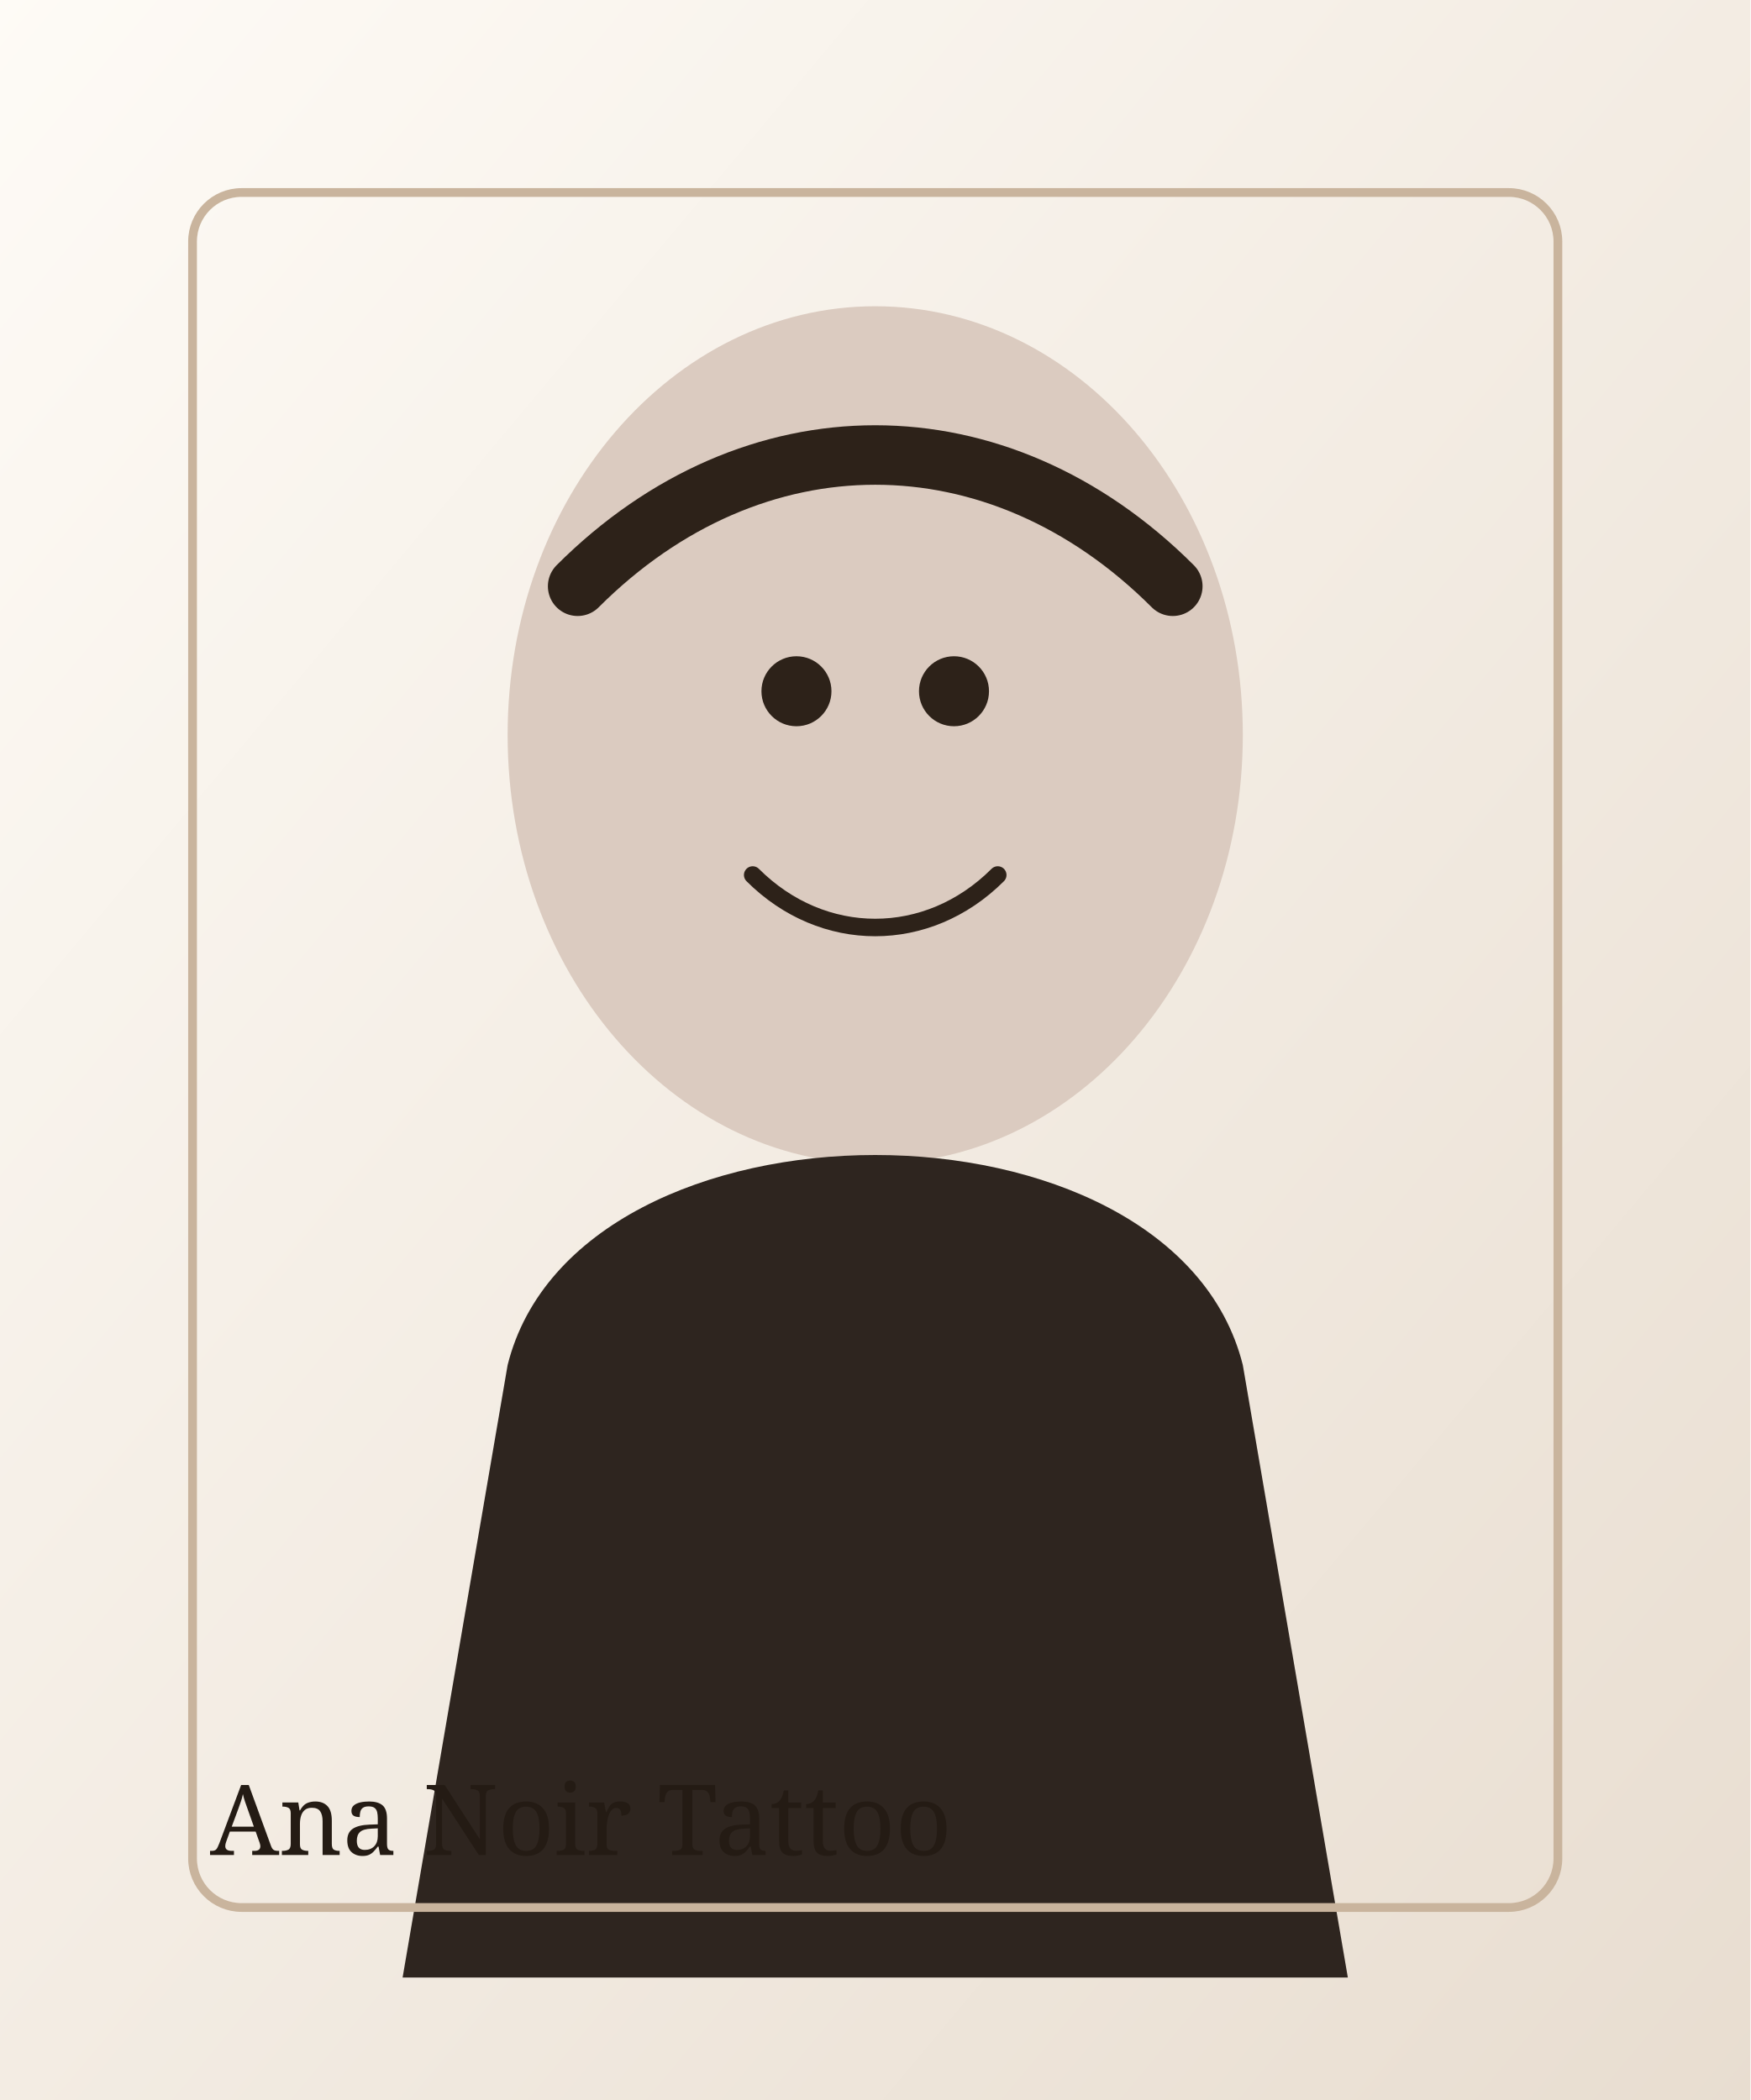
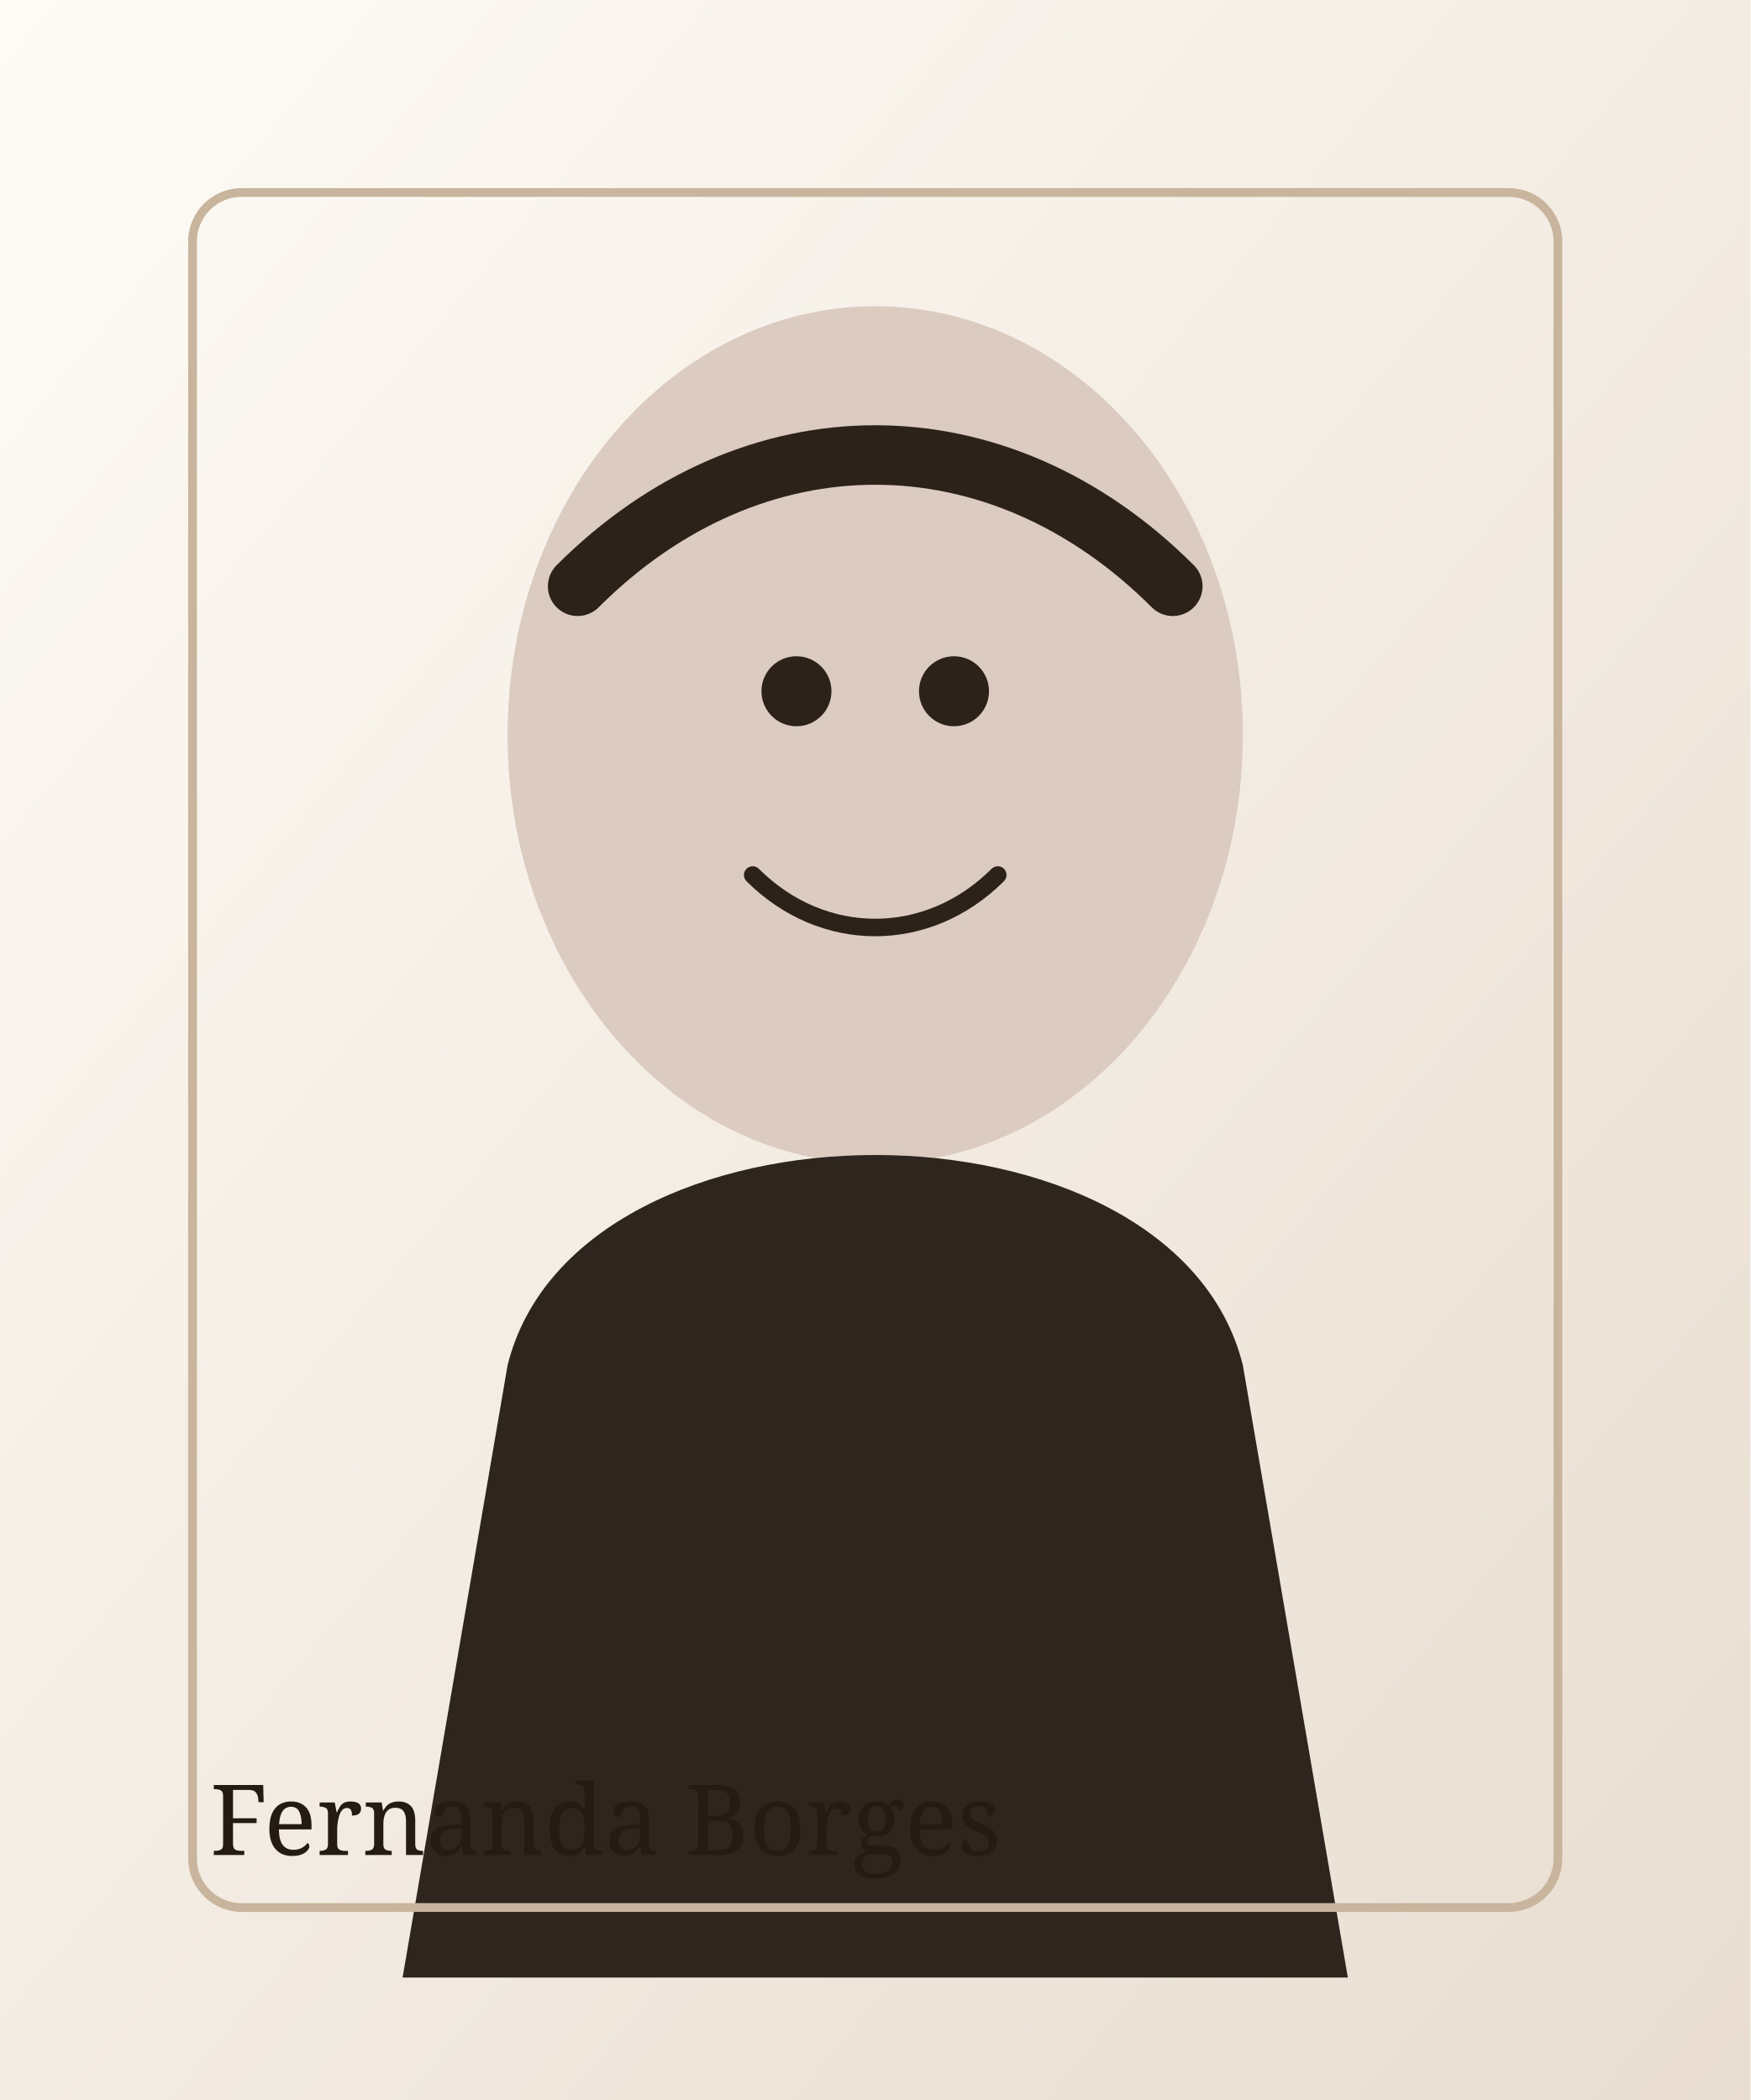
- <svg xmlns="http://www.w3.org/2000/svg" viewBox="0 0 1000 1200" role="img" aria-label="Retrato artístico da tatuadora Ana Noir">
+ <svg xmlns="http://www.w3.org/2000/svg" viewBox="0 0 1000 1200" role="img" aria-label="Retrato artístico da tatuadora Fernanda Borges">
  <defs>
    <linearGradient id="pBg" x1="0" y1="0" x2="1" y2="1">
      <stop offset="0%" stop-color="#fefbf6" />
      <stop offset="100%" stop-color="#e8ddd0" />
    </linearGradient>
  </defs>
  <rect width="1000" height="1200" fill="url(#pBg)" />
  <ellipse cx="500" cy="420" rx="210" ry="245" fill="#dbcbc0" />
  <path d="M290 780 C 330 620, 670 620, 710 780 L 770 1130 L 230 1130 Z" fill="#2e251f" />
  <circle cx="455" cy="395" r="20" fill="#2d2219" />
  <circle cx="545" cy="395" r="20" fill="#2d2219" />
  <path d="M430 500 C 470 540, 530 540, 570 500" stroke="#2d2219" stroke-width="10" fill="none" stroke-linecap="round" />
  <path d="M330 335 C 430 235, 570 235, 670 335" stroke="#2d2219" stroke-width="34" fill="none" stroke-linecap="round" />
  <rect x="110" y="110" width="780" height="980" rx="28" fill="none" stroke="#c9b49d" stroke-width="5" />
-   <text x="120" y="1060" font-family="Georgia, serif" font-size="56" fill="#241b14">Ana Noir Tattoo</text>
+   <text x="120" y="1060" font-family="Georgia, serif" font-size="56" fill="#241b14">Fernanda Borges</text>
</svg>
